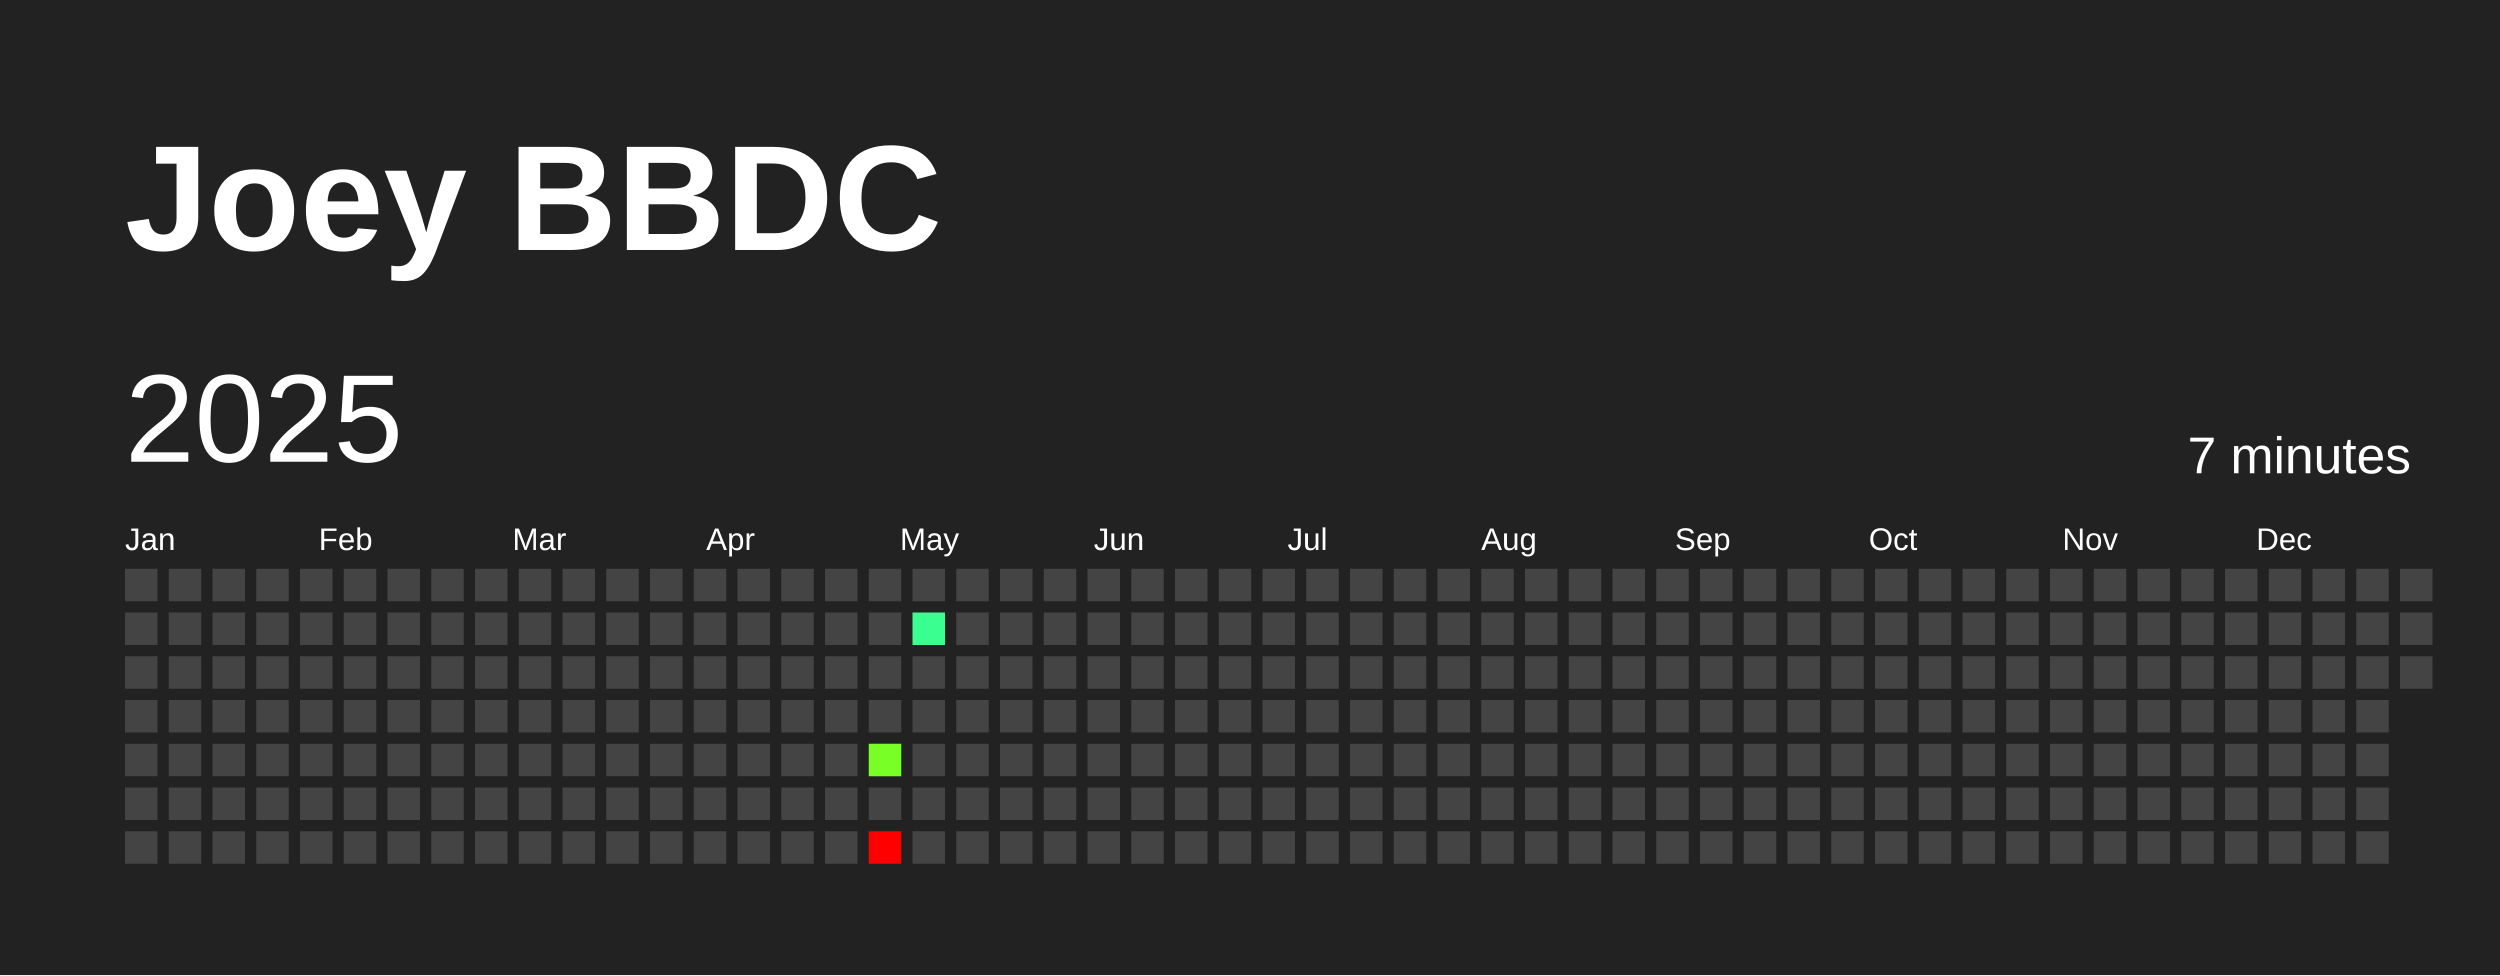
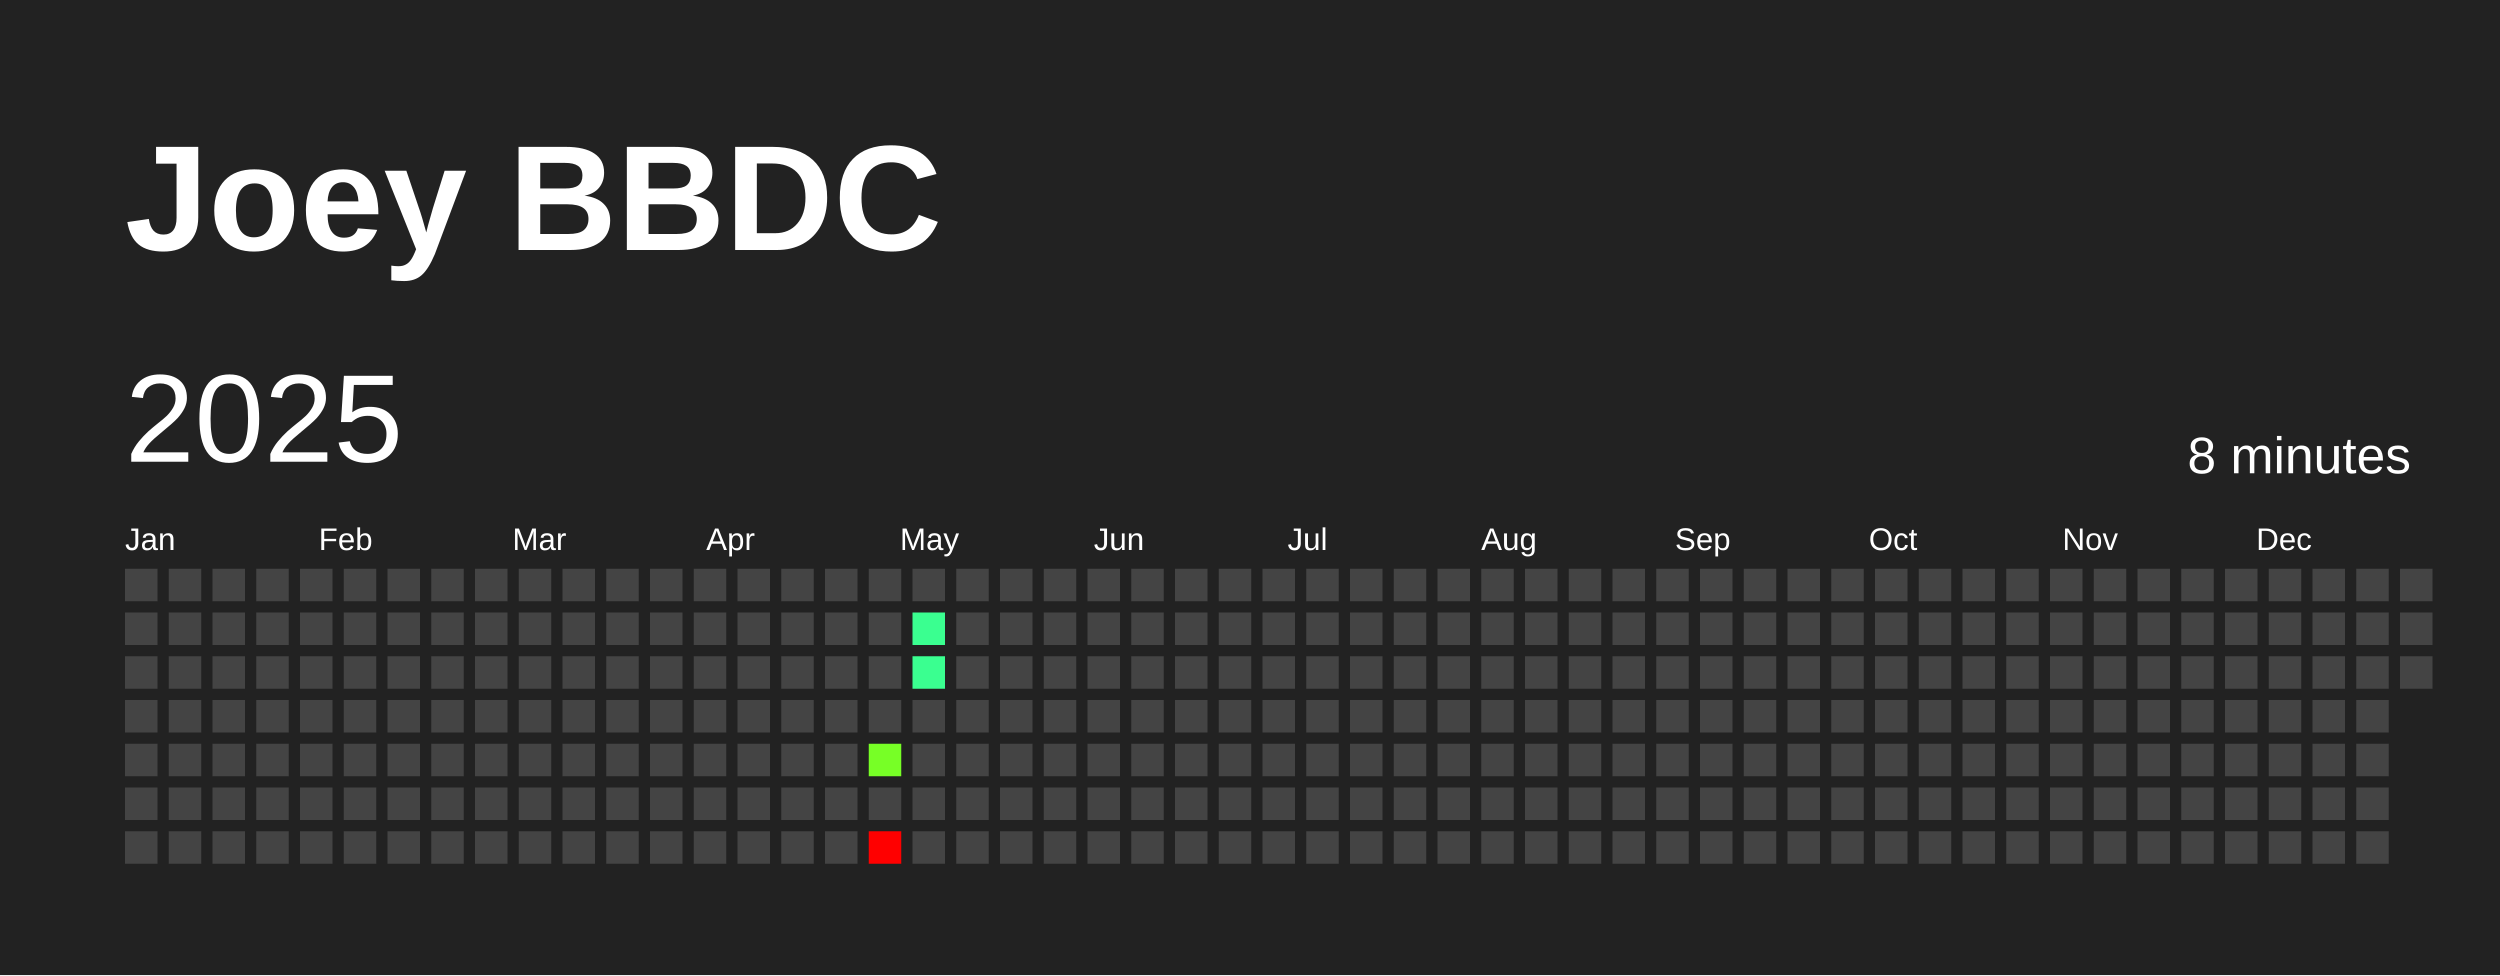
<svg xmlns="http://www.w3.org/2000/svg" baseProfile="full" height="78mm" version="1.1" viewBox="0,0,200,78" width="200mm">
  <defs />
  <rect fill="#222222" height="78" width="200" x="0" y="0" />
  <text fill="#FFFFFF" style="font-size:12px; font-family:Arial; font-weight:bold;" x="10" y="20">Joey BBDC</text>
  <text dominant-baseline="hanging" fill="#FFFFFF" style="font-size:10.0px; font-family:Arial;" x="10" y="30">2025</text>
-   <text dominant-baseline="hanging" fill="#FFFFFF" style="font-size:4.125px; font-family:Arial;" x="175" y="35">7 minutes</text>
+   <text dominant-baseline="hanging" fill="#FFFFFF" style="font-size:4.125px; font-family:Arial;" x="175" y="35">8 minutes</text>
  <text fill="#FFFFFF" style="font-size:2.5px; font-family:Arial" x="10.0" y="44">Jan</text>
  <text fill="#FFFFFF" style="font-size:2.5px; font-family:Arial" x="25.5" y="44">Feb</text>
  <text fill="#FFFFFF" style="font-size:2.5px; font-family:Arial" x="41.0" y="44">Mar</text>
  <text fill="#FFFFFF" style="font-size:2.5px; font-family:Arial" x="56.5" y="44">Apr</text>
  <text fill="#FFFFFF" style="font-size:2.5px; font-family:Arial" x="72.0" y="44">May</text>
  <text fill="#FFFFFF" style="font-size:2.5px; font-family:Arial" x="87.5" y="44">Jun</text>
  <text fill="#FFFFFF" style="font-size:2.5px; font-family:Arial" x="103.0" y="44">Jul</text>
  <text fill="#FFFFFF" style="font-size:2.5px; font-family:Arial" x="118.5" y="44">Aug</text>
  <text fill="#FFFFFF" style="font-size:2.5px; font-family:Arial" x="134.0" y="44">Sep</text>
  <text fill="#FFFFFF" style="font-size:2.5px; font-family:Arial" x="149.5" y="44">Oct</text>
  <text fill="#FFFFFF" style="font-size:2.5px; font-family:Arial" x="165.0" y="44">Nov</text>
  <text fill="#FFFFFF" style="font-size:2.5px; font-family:Arial" x="180.5" y="44">Dec</text>
  <rect fill="#444444" height="2.6" width="2.6" x="10.0" y="45.5" />
  <rect fill="#444444" height="2.6" width="2.6" x="10.0" y="49.0" />
  <rect fill="#444444" height="2.6" width="2.6" x="10.0" y="52.5" />
  <rect fill="#444444" height="2.6" width="2.6" x="10.0" y="56.0" />
  <rect fill="#444444" height="2.6" width="2.6" x="10.0" y="59.5" />
  <rect fill="#444444" height="2.6" width="2.6" x="10.0" y="63.0" />
  <rect fill="#444444" height="2.6" width="2.6" x="10.0" y="66.5" />
  <rect fill="#444444" height="2.6" width="2.6" x="13.5" y="45.5" />
  <rect fill="#444444" height="2.6" width="2.6" x="13.5" y="49.0" />
  <rect fill="#444444" height="2.6" width="2.6" x="13.5" y="52.5" />
  <rect fill="#444444" height="2.6" width="2.6" x="13.5" y="56.0" />
  <rect fill="#444444" height="2.6" width="2.6" x="13.5" y="59.5" />
  <rect fill="#444444" height="2.6" width="2.6" x="13.5" y="63.0" />
  <rect fill="#444444" height="2.6" width="2.6" x="13.5" y="66.5" />
  <rect fill="#444444" height="2.6" width="2.6" x="17.0" y="45.5" />
  <rect fill="#444444" height="2.6" width="2.6" x="17.0" y="49.0" />
  <rect fill="#444444" height="2.6" width="2.6" x="17.0" y="52.5" />
  <rect fill="#444444" height="2.6" width="2.6" x="17.0" y="56.0" />
  <rect fill="#444444" height="2.6" width="2.6" x="17.0" y="59.5" />
  <rect fill="#444444" height="2.6" width="2.6" x="17.0" y="63.0" />
  <rect fill="#444444" height="2.6" width="2.6" x="17.0" y="66.5" />
  <rect fill="#444444" height="2.6" width="2.6" x="20.5" y="45.5" />
  <rect fill="#444444" height="2.6" width="2.6" x="20.5" y="49.0" />
  <rect fill="#444444" height="2.6" width="2.6" x="20.5" y="52.5" />
  <rect fill="#444444" height="2.6" width="2.6" x="20.5" y="56.0" />
  <rect fill="#444444" height="2.6" width="2.6" x="20.5" y="59.5" />
  <rect fill="#444444" height="2.6" width="2.6" x="20.5" y="63.0" />
  <rect fill="#444444" height="2.6" width="2.6" x="20.5" y="66.5" />
  <rect fill="#444444" height="2.6" width="2.6" x="24.0" y="45.5" />
  <rect fill="#444444" height="2.6" width="2.6" x="24.0" y="49.0" />
  <rect fill="#444444" height="2.6" width="2.6" x="24.0" y="52.5" />
  <rect fill="#444444" height="2.6" width="2.6" x="24.0" y="56.0" />
  <rect fill="#444444" height="2.6" width="2.6" x="24.0" y="59.5" />
  <rect fill="#444444" height="2.6" width="2.6" x="24.0" y="63.0" />
  <rect fill="#444444" height="2.6" width="2.6" x="24.0" y="66.5" />
  <rect fill="#444444" height="2.6" width="2.6" x="27.5" y="45.5" />
  <rect fill="#444444" height="2.6" width="2.6" x="27.5" y="49.0" />
  <rect fill="#444444" height="2.6" width="2.6" x="27.5" y="52.5" />
  <rect fill="#444444" height="2.6" width="2.6" x="27.5" y="56.0" />
  <rect fill="#444444" height="2.6" width="2.6" x="27.5" y="59.5" />
  <rect fill="#444444" height="2.6" width="2.6" x="27.5" y="63.0" />
  <rect fill="#444444" height="2.6" width="2.6" x="27.5" y="66.5" />
  <rect fill="#444444" height="2.6" width="2.6" x="31.0" y="45.5" />
  <rect fill="#444444" height="2.6" width="2.6" x="31.0" y="49.0" />
  <rect fill="#444444" height="2.6" width="2.6" x="31.0" y="52.5" />
  <rect fill="#444444" height="2.6" width="2.6" x="31.0" y="56.0" />
  <rect fill="#444444" height="2.6" width="2.6" x="31.0" y="59.5" />
  <rect fill="#444444" height="2.6" width="2.6" x="31.0" y="63.0" />
  <rect fill="#444444" height="2.6" width="2.6" x="31.0" y="66.5" />
  <rect fill="#444444" height="2.6" width="2.6" x="34.5" y="45.5" />
  <rect fill="#444444" height="2.6" width="2.6" x="34.5" y="49.0" />
  <rect fill="#444444" height="2.6" width="2.6" x="34.5" y="52.5" />
  <rect fill="#444444" height="2.6" width="2.6" x="34.5" y="56.0" />
  <rect fill="#444444" height="2.6" width="2.6" x="34.5" y="59.5" />
  <rect fill="#444444" height="2.6" width="2.6" x="34.5" y="63.0" />
  <rect fill="#444444" height="2.6" width="2.6" x="34.5" y="66.5" />
  <rect fill="#444444" height="2.6" width="2.6" x="38.0" y="45.5" />
  <rect fill="#444444" height="2.6" width="2.6" x="38.0" y="49.0" />
  <rect fill="#444444" height="2.6" width="2.6" x="38.0" y="52.5" />
  <rect fill="#444444" height="2.6" width="2.6" x="38.0" y="56.0" />
  <rect fill="#444444" height="2.6" width="2.6" x="38.0" y="59.5" />
  <rect fill="#444444" height="2.6" width="2.6" x="38.0" y="63.0" />
  <rect fill="#444444" height="2.6" width="2.6" x="38.0" y="66.5" />
  <rect fill="#444444" height="2.6" width="2.6" x="41.5" y="45.5" />
  <rect fill="#444444" height="2.6" width="2.6" x="41.5" y="49.0" />
  <rect fill="#444444" height="2.6" width="2.6" x="41.5" y="52.5" />
  <rect fill="#444444" height="2.6" width="2.6" x="41.5" y="56.0" />
  <rect fill="#444444" height="2.6" width="2.6" x="41.5" y="59.5" />
  <rect fill="#444444" height="2.6" width="2.6" x="41.5" y="63.0" />
  <rect fill="#444444" height="2.6" width="2.6" x="41.5" y="66.5" />
  <rect fill="#444444" height="2.6" width="2.6" x="45.0" y="45.5" />
  <rect fill="#444444" height="2.6" width="2.6" x="45.0" y="49.0" />
  <rect fill="#444444" height="2.6" width="2.6" x="45.0" y="52.5" />
  <rect fill="#444444" height="2.6" width="2.6" x="45.0" y="56.0" />
  <rect fill="#444444" height="2.6" width="2.6" x="45.0" y="59.5" />
  <rect fill="#444444" height="2.6" width="2.6" x="45.0" y="63.0" />
  <rect fill="#444444" height="2.6" width="2.6" x="45.0" y="66.5" />
  <rect fill="#444444" height="2.6" width="2.6" x="48.5" y="45.5" />
  <rect fill="#444444" height="2.6" width="2.6" x="48.5" y="49.0" />
  <rect fill="#444444" height="2.6" width="2.6" x="48.5" y="52.5" />
  <rect fill="#444444" height="2.6" width="2.6" x="48.5" y="56.0" />
  <rect fill="#444444" height="2.6" width="2.6" x="48.5" y="59.5" />
  <rect fill="#444444" height="2.6" width="2.6" x="48.5" y="63.0" />
  <rect fill="#444444" height="2.6" width="2.6" x="48.5" y="66.5" />
  <rect fill="#444444" height="2.6" width="2.6" x="52.0" y="45.5" />
  <rect fill="#444444" height="2.6" width="2.6" x="52.0" y="49.0" />
  <rect fill="#444444" height="2.6" width="2.6" x="52.0" y="52.5" />
  <rect fill="#444444" height="2.6" width="2.6" x="52.0" y="56.0" />
  <rect fill="#444444" height="2.6" width="2.6" x="52.0" y="59.5" />
  <rect fill="#444444" height="2.6" width="2.6" x="52.0" y="63.0" />
  <rect fill="#444444" height="2.6" width="2.6" x="52.0" y="66.5" />
  <rect fill="#444444" height="2.6" width="2.6" x="55.5" y="45.5" />
  <rect fill="#444444" height="2.6" width="2.6" x="55.5" y="49.0" />
  <rect fill="#444444" height="2.6" width="2.6" x="55.5" y="52.5" />
  <rect fill="#444444" height="2.6" width="2.6" x="55.5" y="56.0" />
  <rect fill="#444444" height="2.6" width="2.6" x="55.5" y="59.5" />
  <rect fill="#444444" height="2.6" width="2.6" x="55.5" y="63.0" />
  <rect fill="#444444" height="2.6" width="2.6" x="55.5" y="66.5" />
  <rect fill="#444444" height="2.6" width="2.6" x="59.0" y="45.5" />
  <rect fill="#444444" height="2.6" width="2.6" x="59.0" y="49.0" />
  <rect fill="#444444" height="2.6" width="2.6" x="59.0" y="52.5" />
  <rect fill="#444444" height="2.6" width="2.6" x="59.0" y="56.0" />
  <rect fill="#444444" height="2.6" width="2.6" x="59.0" y="59.5" />
  <rect fill="#444444" height="2.6" width="2.6" x="59.0" y="63.0" />
  <rect fill="#444444" height="2.6" width="2.6" x="59.0" y="66.5" />
  <rect fill="#444444" height="2.6" width="2.6" x="62.5" y="45.5" />
  <rect fill="#444444" height="2.6" width="2.6" x="62.5" y="49.0" />
  <rect fill="#444444" height="2.6" width="2.6" x="62.5" y="52.5" />
  <rect fill="#444444" height="2.6" width="2.6" x="62.5" y="56.0" />
  <rect fill="#444444" height="2.6" width="2.6" x="62.5" y="59.5" />
  <rect fill="#444444" height="2.6" width="2.6" x="62.5" y="63.0" />
  <rect fill="#444444" height="2.6" width="2.6" x="62.5" y="66.5" />
  <rect fill="#444444" height="2.6" width="2.6" x="66.0" y="45.5" />
  <rect fill="#444444" height="2.6" width="2.6" x="66.0" y="49.0" />
  <rect fill="#444444" height="2.6" width="2.6" x="66.0" y="52.5" />
  <rect fill="#444444" height="2.6" width="2.6" x="66.0" y="56.0" />
  <rect fill="#444444" height="2.6" width="2.6" x="66.0" y="59.5" />
  <rect fill="#444444" height="2.6" width="2.6" x="66.0" y="63.0" />
  <rect fill="#444444" height="2.6" width="2.6" x="66.0" y="66.5" />
  <rect fill="#444444" height="2.6" width="2.6" x="69.5" y="45.5" />
  <rect fill="#444444" height="2.6" width="2.6" x="69.5" y="49.0" />
  <rect fill="#444444" height="2.6" width="2.6" x="69.5" y="52.5" />
  <rect fill="#444444" height="2.6" width="2.6" x="69.5" y="56.0" />
  <rect fill="#77ff26" height="2.6" width="2.6" x="69.5" y="59.5" />
  <rect fill="#444444" height="2.6" width="2.6" x="69.5" y="63.0" />
  <rect fill="red" height="2.6" width="2.6" x="69.5" y="66.5" />
  <rect fill="#444444" height="2.6" width="2.6" x="73.0" y="45.5" />
  <rect fill="#3aff90" height="2.6" width="2.6" x="73.0" y="49.0" />
-   <rect fill="#444444" height="2.6" width="2.6" x="73.0" y="52.5" />
+   <rect fill="#3aff90" height="2.6" width="2.6" x="73.0" y="52.5" />
  <rect fill="#444444" height="2.6" width="2.6" x="73.0" y="56.0" />
  <rect fill="#444444" height="2.6" width="2.6" x="73.0" y="59.5" />
  <rect fill="#444444" height="2.6" width="2.6" x="73.0" y="63.0" />
  <rect fill="#444444" height="2.6" width="2.6" x="73.0" y="66.5" />
  <rect fill="#444444" height="2.6" width="2.6" x="76.5" y="45.5" />
  <rect fill="#444444" height="2.6" width="2.6" x="76.5" y="49.0" />
  <rect fill="#444444" height="2.6" width="2.6" x="76.5" y="52.5" />
  <rect fill="#444444" height="2.6" width="2.6" x="76.5" y="56.0" />
  <rect fill="#444444" height="2.6" width="2.6" x="76.5" y="59.5" />
  <rect fill="#444444" height="2.6" width="2.6" x="76.5" y="63.0" />
  <rect fill="#444444" height="2.6" width="2.6" x="76.5" y="66.5" />
  <rect fill="#444444" height="2.6" width="2.6" x="80.0" y="45.5" />
  <rect fill="#444444" height="2.6" width="2.6" x="80.0" y="49.0" />
  <rect fill="#444444" height="2.6" width="2.6" x="80.0" y="52.5" />
  <rect fill="#444444" height="2.6" width="2.6" x="80.0" y="56.0" />
  <rect fill="#444444" height="2.6" width="2.6" x="80.0" y="59.5" />
  <rect fill="#444444" height="2.6" width="2.6" x="80.0" y="63.0" />
  <rect fill="#444444" height="2.6" width="2.6" x="80.0" y="66.5" />
  <rect fill="#444444" height="2.6" width="2.6" x="83.5" y="45.5" />
  <rect fill="#444444" height="2.6" width="2.6" x="83.5" y="49.0" />
  <rect fill="#444444" height="2.6" width="2.6" x="83.5" y="52.5" />
  <rect fill="#444444" height="2.6" width="2.6" x="83.5" y="56.0" />
  <rect fill="#444444" height="2.6" width="2.6" x="83.5" y="59.5" />
  <rect fill="#444444" height="2.6" width="2.6" x="83.5" y="63.0" />
  <rect fill="#444444" height="2.6" width="2.6" x="83.5" y="66.5" />
  <rect fill="#444444" height="2.6" width="2.6" x="87.0" y="45.5" />
  <rect fill="#444444" height="2.6" width="2.6" x="87.0" y="49.0" />
  <rect fill="#444444" height="2.6" width="2.6" x="87.0" y="52.5" />
  <rect fill="#444444" height="2.6" width="2.6" x="87.0" y="56.0" />
  <rect fill="#444444" height="2.6" width="2.6" x="87.0" y="59.5" />
  <rect fill="#444444" height="2.6" width="2.6" x="87.0" y="63.0" />
  <rect fill="#444444" height="2.6" width="2.6" x="87.0" y="66.5" />
  <rect fill="#444444" height="2.6" width="2.6" x="90.5" y="45.5" />
  <rect fill="#444444" height="2.6" width="2.6" x="90.5" y="49.0" />
  <rect fill="#444444" height="2.6" width="2.6" x="90.5" y="52.5" />
  <rect fill="#444444" height="2.6" width="2.6" x="90.5" y="56.0" />
  <rect fill="#444444" height="2.6" width="2.6" x="90.5" y="59.5" />
  <rect fill="#444444" height="2.6" width="2.6" x="90.5" y="63.0" />
  <rect fill="#444444" height="2.6" width="2.6" x="90.5" y="66.5" />
  <rect fill="#444444" height="2.6" width="2.6" x="94.0" y="45.5" />
  <rect fill="#444444" height="2.6" width="2.6" x="94.0" y="49.0" />
  <rect fill="#444444" height="2.6" width="2.6" x="94.0" y="52.5" />
  <rect fill="#444444" height="2.6" width="2.6" x="94.0" y="56.0" />
  <rect fill="#444444" height="2.6" width="2.6" x="94.0" y="59.5" />
  <rect fill="#444444" height="2.6" width="2.6" x="94.0" y="63.0" />
  <rect fill="#444444" height="2.6" width="2.6" x="94.0" y="66.5" />
  <rect fill="#444444" height="2.6" width="2.6" x="97.5" y="45.5" />
  <rect fill="#444444" height="2.6" width="2.6" x="97.5" y="49.0" />
  <rect fill="#444444" height="2.6" width="2.6" x="97.5" y="52.5" />
  <rect fill="#444444" height="2.6" width="2.6" x="97.5" y="56.0" />
  <rect fill="#444444" height="2.6" width="2.6" x="97.5" y="59.5" />
  <rect fill="#444444" height="2.6" width="2.6" x="97.5" y="63.0" />
  <rect fill="#444444" height="2.6" width="2.6" x="97.5" y="66.5" />
  <rect fill="#444444" height="2.6" width="2.6" x="101.0" y="45.5" />
  <rect fill="#444444" height="2.6" width="2.6" x="101.0" y="49.0" />
  <rect fill="#444444" height="2.6" width="2.6" x="101.0" y="52.5" />
  <rect fill="#444444" height="2.6" width="2.6" x="101.0" y="56.0" />
  <rect fill="#444444" height="2.6" width="2.6" x="101.0" y="59.5" />
  <rect fill="#444444" height="2.6" width="2.6" x="101.0" y="63.0" />
  <rect fill="#444444" height="2.6" width="2.6" x="101.0" y="66.5" />
  <rect fill="#444444" height="2.6" width="2.6" x="104.5" y="45.5" />
  <rect fill="#444444" height="2.6" width="2.6" x="104.5" y="49.0" />
  <rect fill="#444444" height="2.6" width="2.6" x="104.5" y="52.5" />
  <rect fill="#444444" height="2.6" width="2.6" x="104.5" y="56.0" />
  <rect fill="#444444" height="2.6" width="2.6" x="104.5" y="59.5" />
  <rect fill="#444444" height="2.6" width="2.6" x="104.5" y="63.0" />
  <rect fill="#444444" height="2.6" width="2.6" x="104.5" y="66.5" />
  <rect fill="#444444" height="2.6" width="2.6" x="108.0" y="45.5" />
  <rect fill="#444444" height="2.6" width="2.6" x="108.0" y="49.0" />
  <rect fill="#444444" height="2.6" width="2.6" x="108.0" y="52.5" />
  <rect fill="#444444" height="2.6" width="2.6" x="108.0" y="56.0" />
  <rect fill="#444444" height="2.6" width="2.6" x="108.0" y="59.5" />
  <rect fill="#444444" height="2.6" width="2.6" x="108.0" y="63.0" />
  <rect fill="#444444" height="2.6" width="2.6" x="108.0" y="66.5" />
  <rect fill="#444444" height="2.6" width="2.6" x="111.5" y="45.5" />
  <rect fill="#444444" height="2.6" width="2.6" x="111.5" y="49.0" />
  <rect fill="#444444" height="2.6" width="2.6" x="111.5" y="52.5" />
  <rect fill="#444444" height="2.6" width="2.6" x="111.5" y="56.0" />
  <rect fill="#444444" height="2.6" width="2.6" x="111.5" y="59.5" />
  <rect fill="#444444" height="2.6" width="2.6" x="111.5" y="63.0" />
  <rect fill="#444444" height="2.6" width="2.6" x="111.5" y="66.5" />
  <rect fill="#444444" height="2.6" width="2.6" x="115.0" y="45.5" />
  <rect fill="#444444" height="2.6" width="2.6" x="115.0" y="49.0" />
  <rect fill="#444444" height="2.6" width="2.6" x="115.0" y="52.5" />
  <rect fill="#444444" height="2.6" width="2.6" x="115.0" y="56.0" />
  <rect fill="#444444" height="2.6" width="2.6" x="115.0" y="59.5" />
  <rect fill="#444444" height="2.6" width="2.6" x="115.0" y="63.0" />
  <rect fill="#444444" height="2.6" width="2.6" x="115.0" y="66.5" />
  <rect fill="#444444" height="2.6" width="2.6" x="118.5" y="45.5" />
  <rect fill="#444444" height="2.6" width="2.6" x="118.5" y="49.0" />
  <rect fill="#444444" height="2.6" width="2.6" x="118.5" y="52.5" />
  <rect fill="#444444" height="2.6" width="2.6" x="118.5" y="56.0" />
  <rect fill="#444444" height="2.6" width="2.6" x="118.5" y="59.5" />
  <rect fill="#444444" height="2.6" width="2.6" x="118.5" y="63.0" />
  <rect fill="#444444" height="2.6" width="2.6" x="118.5" y="66.5" />
  <rect fill="#444444" height="2.6" width="2.6" x="122.0" y="45.5" />
  <rect fill="#444444" height="2.6" width="2.6" x="122.0" y="49.0" />
  <rect fill="#444444" height="2.6" width="2.6" x="122.0" y="52.5" />
  <rect fill="#444444" height="2.6" width="2.6" x="122.0" y="56.0" />
  <rect fill="#444444" height="2.6" width="2.6" x="122.0" y="59.5" />
  <rect fill="#444444" height="2.6" width="2.6" x="122.0" y="63.0" />
  <rect fill="#444444" height="2.6" width="2.6" x="122.0" y="66.5" />
  <rect fill="#444444" height="2.6" width="2.6" x="125.5" y="45.5" />
  <rect fill="#444444" height="2.6" width="2.6" x="125.5" y="49.0" />
  <rect fill="#444444" height="2.6" width="2.6" x="125.5" y="52.5" />
  <rect fill="#444444" height="2.6" width="2.6" x="125.5" y="56.0" />
  <rect fill="#444444" height="2.6" width="2.6" x="125.5" y="59.5" />
  <rect fill="#444444" height="2.6" width="2.6" x="125.5" y="63.0" />
  <rect fill="#444444" height="2.6" width="2.6" x="125.5" y="66.5" />
  <rect fill="#444444" height="2.6" width="2.6" x="129.0" y="45.5" />
  <rect fill="#444444" height="2.6" width="2.6" x="129.0" y="49.0" />
  <rect fill="#444444" height="2.6" width="2.6" x="129.0" y="52.5" />
  <rect fill="#444444" height="2.6" width="2.6" x="129.0" y="56.0" />
  <rect fill="#444444" height="2.6" width="2.6" x="129.0" y="59.5" />
  <rect fill="#444444" height="2.6" width="2.6" x="129.0" y="63.0" />
  <rect fill="#444444" height="2.6" width="2.6" x="129.0" y="66.5" />
  <rect fill="#444444" height="2.6" width="2.6" x="132.5" y="45.5" />
  <rect fill="#444444" height="2.6" width="2.6" x="132.5" y="49.0" />
  <rect fill="#444444" height="2.6" width="2.6" x="132.5" y="52.5" />
  <rect fill="#444444" height="2.6" width="2.6" x="132.5" y="56.0" />
  <rect fill="#444444" height="2.6" width="2.6" x="132.5" y="59.5" />
  <rect fill="#444444" height="2.6" width="2.6" x="132.5" y="63.0" />
  <rect fill="#444444" height="2.6" width="2.6" x="132.5" y="66.5" />
  <rect fill="#444444" height="2.6" width="2.6" x="136.0" y="45.5" />
  <rect fill="#444444" height="2.6" width="2.6" x="136.0" y="49.0" />
  <rect fill="#444444" height="2.6" width="2.6" x="136.0" y="52.5" />
  <rect fill="#444444" height="2.6" width="2.6" x="136.0" y="56.0" />
  <rect fill="#444444" height="2.6" width="2.6" x="136.0" y="59.5" />
  <rect fill="#444444" height="2.6" width="2.6" x="136.0" y="63.0" />
  <rect fill="#444444" height="2.6" width="2.6" x="136.0" y="66.5" />
  <rect fill="#444444" height="2.6" width="2.6" x="139.5" y="45.5" />
  <rect fill="#444444" height="2.6" width="2.6" x="139.5" y="49.0" />
  <rect fill="#444444" height="2.6" width="2.6" x="139.5" y="52.5" />
  <rect fill="#444444" height="2.6" width="2.6" x="139.5" y="56.0" />
  <rect fill="#444444" height="2.6" width="2.6" x="139.5" y="59.5" />
  <rect fill="#444444" height="2.6" width="2.6" x="139.5" y="63.0" />
  <rect fill="#444444" height="2.6" width="2.6" x="139.5" y="66.5" />
  <rect fill="#444444" height="2.6" width="2.6" x="143.0" y="45.5" />
  <rect fill="#444444" height="2.6" width="2.6" x="143.0" y="49.0" />
  <rect fill="#444444" height="2.6" width="2.6" x="143.0" y="52.5" />
  <rect fill="#444444" height="2.6" width="2.6" x="143.0" y="56.0" />
  <rect fill="#444444" height="2.6" width="2.6" x="143.0" y="59.5" />
  <rect fill="#444444" height="2.6" width="2.6" x="143.0" y="63.0" />
  <rect fill="#444444" height="2.6" width="2.6" x="143.0" y="66.5" />
  <rect fill="#444444" height="2.6" width="2.6" x="146.5" y="45.5" />
  <rect fill="#444444" height="2.6" width="2.6" x="146.5" y="49.0" />
  <rect fill="#444444" height="2.6" width="2.6" x="146.5" y="52.5" />
  <rect fill="#444444" height="2.6" width="2.6" x="146.5" y="56.0" />
  <rect fill="#444444" height="2.6" width="2.6" x="146.5" y="59.5" />
  <rect fill="#444444" height="2.6" width="2.6" x="146.5" y="63.0" />
  <rect fill="#444444" height="2.6" width="2.6" x="146.5" y="66.5" />
  <rect fill="#444444" height="2.6" width="2.6" x="150.0" y="45.5" />
  <rect fill="#444444" height="2.6" width="2.6" x="150.0" y="49.0" />
  <rect fill="#444444" height="2.6" width="2.6" x="150.0" y="52.5" />
  <rect fill="#444444" height="2.6" width="2.6" x="150.0" y="56.0" />
  <rect fill="#444444" height="2.6" width="2.6" x="150.0" y="59.5" />
  <rect fill="#444444" height="2.6" width="2.6" x="150.0" y="63.0" />
  <rect fill="#444444" height="2.6" width="2.6" x="150.0" y="66.5" />
  <rect fill="#444444" height="2.6" width="2.6" x="153.5" y="45.5" />
  <rect fill="#444444" height="2.6" width="2.6" x="153.5" y="49.0" />
  <rect fill="#444444" height="2.6" width="2.6" x="153.5" y="52.5" />
  <rect fill="#444444" height="2.6" width="2.6" x="153.5" y="56.0" />
  <rect fill="#444444" height="2.6" width="2.6" x="153.5" y="59.5" />
  <rect fill="#444444" height="2.6" width="2.6" x="153.5" y="63.0" />
  <rect fill="#444444" height="2.6" width="2.6" x="153.5" y="66.5" />
  <rect fill="#444444" height="2.6" width="2.6" x="157.0" y="45.5" />
  <rect fill="#444444" height="2.6" width="2.6" x="157.0" y="49.0" />
  <rect fill="#444444" height="2.6" width="2.6" x="157.0" y="52.5" />
  <rect fill="#444444" height="2.6" width="2.6" x="157.0" y="56.0" />
  <rect fill="#444444" height="2.6" width="2.6" x="157.0" y="59.5" />
  <rect fill="#444444" height="2.6" width="2.6" x="157.0" y="63.0" />
  <rect fill="#444444" height="2.6" width="2.6" x="157.0" y="66.5" />
  <rect fill="#444444" height="2.6" width="2.6" x="160.5" y="45.5" />
  <rect fill="#444444" height="2.6" width="2.6" x="160.5" y="49.0" />
  <rect fill="#444444" height="2.6" width="2.6" x="160.5" y="52.5" />
  <rect fill="#444444" height="2.6" width="2.6" x="160.5" y="56.0" />
  <rect fill="#444444" height="2.6" width="2.6" x="160.5" y="59.5" />
  <rect fill="#444444" height="2.6" width="2.6" x="160.5" y="63.0" />
  <rect fill="#444444" height="2.6" width="2.6" x="160.5" y="66.5" />
  <rect fill="#444444" height="2.6" width="2.6" x="164.0" y="45.5" />
  <rect fill="#444444" height="2.6" width="2.6" x="164.0" y="49.0" />
  <rect fill="#444444" height="2.6" width="2.6" x="164.0" y="52.5" />
  <rect fill="#444444" height="2.6" width="2.6" x="164.0" y="56.0" />
  <rect fill="#444444" height="2.6" width="2.6" x="164.0" y="59.5" />
  <rect fill="#444444" height="2.6" width="2.6" x="164.0" y="63.0" />
  <rect fill="#444444" height="2.6" width="2.6" x="164.0" y="66.5" />
  <rect fill="#444444" height="2.6" width="2.6" x="167.5" y="45.5" />
  <rect fill="#444444" height="2.6" width="2.6" x="167.5" y="49.0" />
  <rect fill="#444444" height="2.6" width="2.6" x="167.5" y="52.5" />
  <rect fill="#444444" height="2.6" width="2.6" x="167.5" y="56.0" />
  <rect fill="#444444" height="2.6" width="2.6" x="167.5" y="59.5" />
  <rect fill="#444444" height="2.6" width="2.6" x="167.5" y="63.0" />
  <rect fill="#444444" height="2.6" width="2.6" x="167.5" y="66.5" />
  <rect fill="#444444" height="2.6" width="2.6" x="171.0" y="45.5" />
  <rect fill="#444444" height="2.6" width="2.6" x="171.0" y="49.0" />
  <rect fill="#444444" height="2.6" width="2.6" x="171.0" y="52.5" />
  <rect fill="#444444" height="2.6" width="2.6" x="171.0" y="56.0" />
  <rect fill="#444444" height="2.6" width="2.6" x="171.0" y="59.5" />
  <rect fill="#444444" height="2.6" width="2.6" x="171.0" y="63.0" />
  <rect fill="#444444" height="2.6" width="2.6" x="171.0" y="66.5" />
  <rect fill="#444444" height="2.6" width="2.6" x="174.5" y="45.5" />
  <rect fill="#444444" height="2.6" width="2.6" x="174.5" y="49.0" />
  <rect fill="#444444" height="2.6" width="2.6" x="174.5" y="52.5" />
  <rect fill="#444444" height="2.6" width="2.6" x="174.5" y="56.0" />
  <rect fill="#444444" height="2.6" width="2.6" x="174.5" y="59.5" />
  <rect fill="#444444" height="2.6" width="2.6" x="174.5" y="63.0" />
  <rect fill="#444444" height="2.6" width="2.6" x="174.5" y="66.5" />
  <rect fill="#444444" height="2.6" width="2.6" x="178.0" y="45.5" />
  <rect fill="#444444" height="2.6" width="2.6" x="178.0" y="49.0" />
  <rect fill="#444444" height="2.6" width="2.6" x="178.0" y="52.5" />
  <rect fill="#444444" height="2.6" width="2.6" x="178.0" y="56.0" />
  <rect fill="#444444" height="2.6" width="2.6" x="178.0" y="59.5" />
  <rect fill="#444444" height="2.6" width="2.6" x="178.0" y="63.0" />
  <rect fill="#444444" height="2.6" width="2.6" x="178.0" y="66.5" />
  <rect fill="#444444" height="2.6" width="2.6" x="181.5" y="45.5" />
  <rect fill="#444444" height="2.6" width="2.6" x="181.5" y="49.0" />
  <rect fill="#444444" height="2.6" width="2.6" x="181.5" y="52.5" />
  <rect fill="#444444" height="2.6" width="2.6" x="181.5" y="56.0" />
  <rect fill="#444444" height="2.6" width="2.6" x="181.5" y="59.5" />
  <rect fill="#444444" height="2.6" width="2.6" x="181.5" y="63.0" />
  <rect fill="#444444" height="2.6" width="2.6" x="181.5" y="66.5" />
  <rect fill="#444444" height="2.6" width="2.6" x="185.0" y="45.5" />
  <rect fill="#444444" height="2.6" width="2.6" x="185.0" y="49.0" />
  <rect fill="#444444" height="2.6" width="2.6" x="185.0" y="52.5" />
  <rect fill="#444444" height="2.6" width="2.6" x="185.0" y="56.0" />
  <rect fill="#444444" height="2.6" width="2.6" x="185.0" y="59.5" />
  <rect fill="#444444" height="2.6" width="2.6" x="185.0" y="63.0" />
  <rect fill="#444444" height="2.6" width="2.6" x="185.0" y="66.5" />
  <rect fill="#444444" height="2.6" width="2.6" x="188.5" y="45.5" />
  <rect fill="#444444" height="2.6" width="2.6" x="188.5" y="49.0" />
  <rect fill="#444444" height="2.6" width="2.6" x="188.5" y="52.5" />
  <rect fill="#444444" height="2.6" width="2.6" x="188.5" y="56.0" />
  <rect fill="#444444" height="2.6" width="2.6" x="188.5" y="59.5" />
  <rect fill="#444444" height="2.6" width="2.6" x="188.5" y="63.0" />
  <rect fill="#444444" height="2.6" width="2.6" x="188.5" y="66.5" />
  <rect fill="#444444" height="2.6" width="2.6" x="192.0" y="45.5" />
  <rect fill="#444444" height="2.6" width="2.6" x="192.0" y="49.0" />
  <rect fill="#444444" height="2.6" width="2.6" x="192.0" y="52.5" />
</svg>
